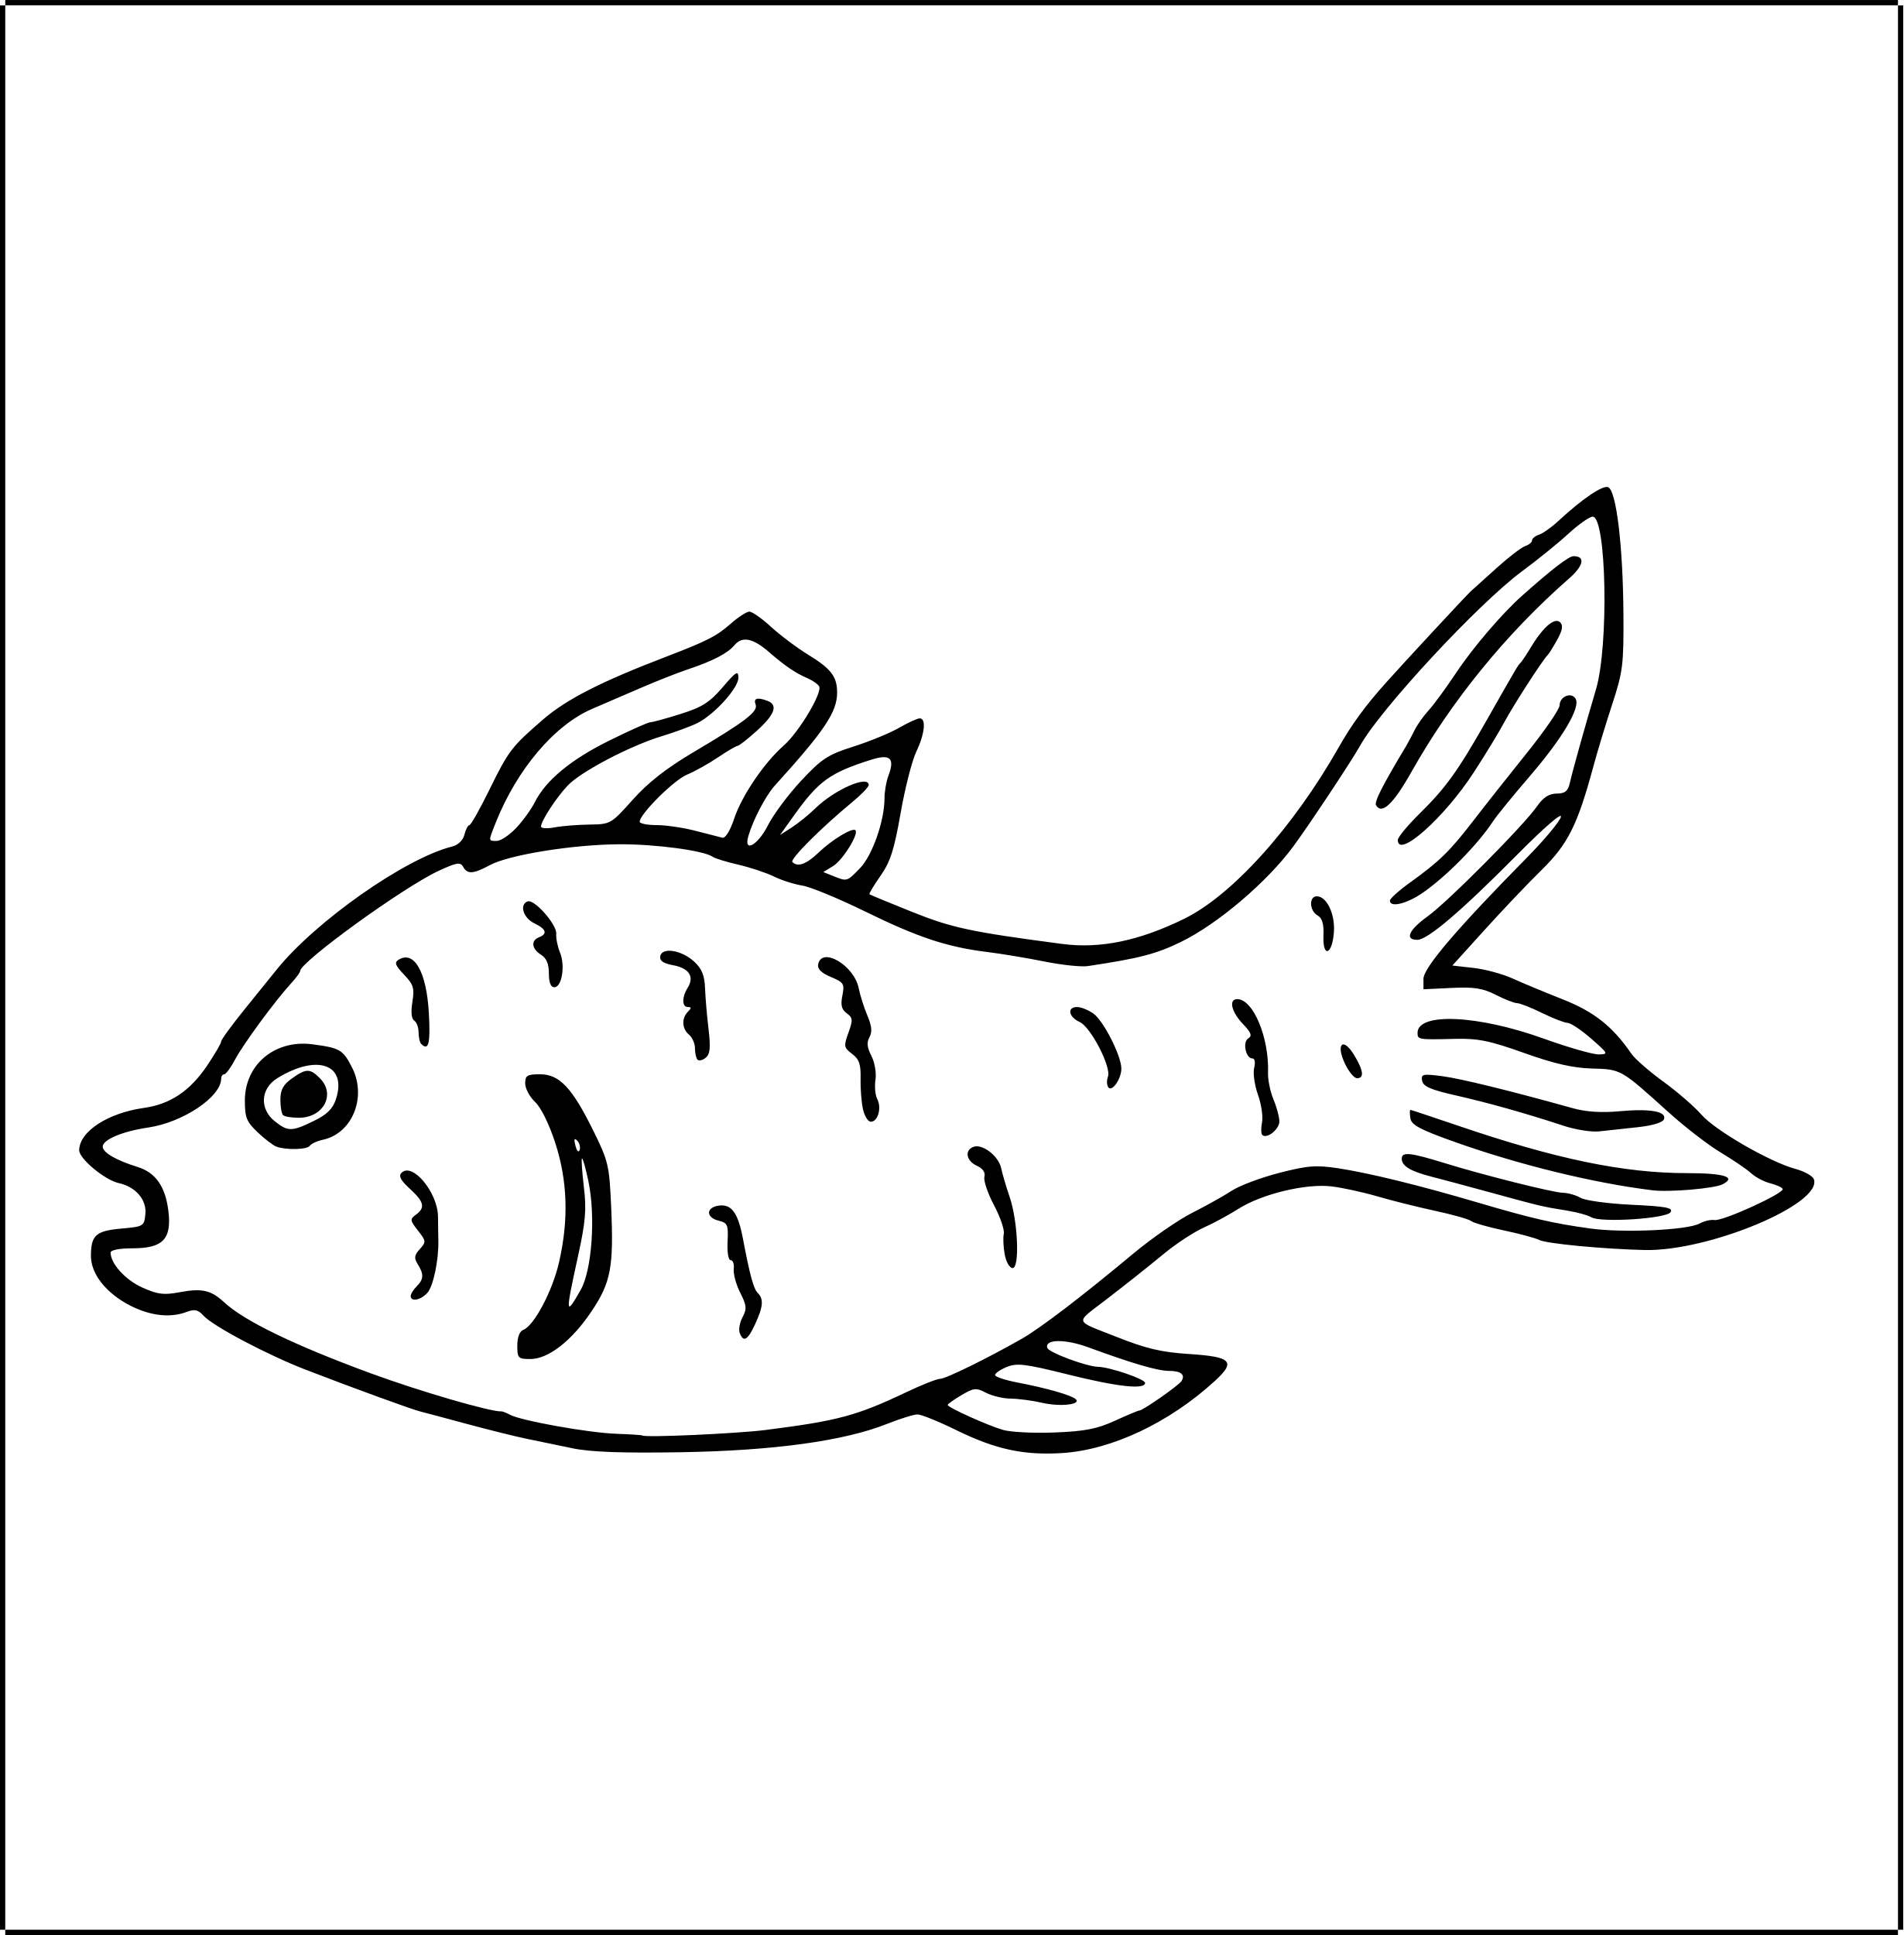
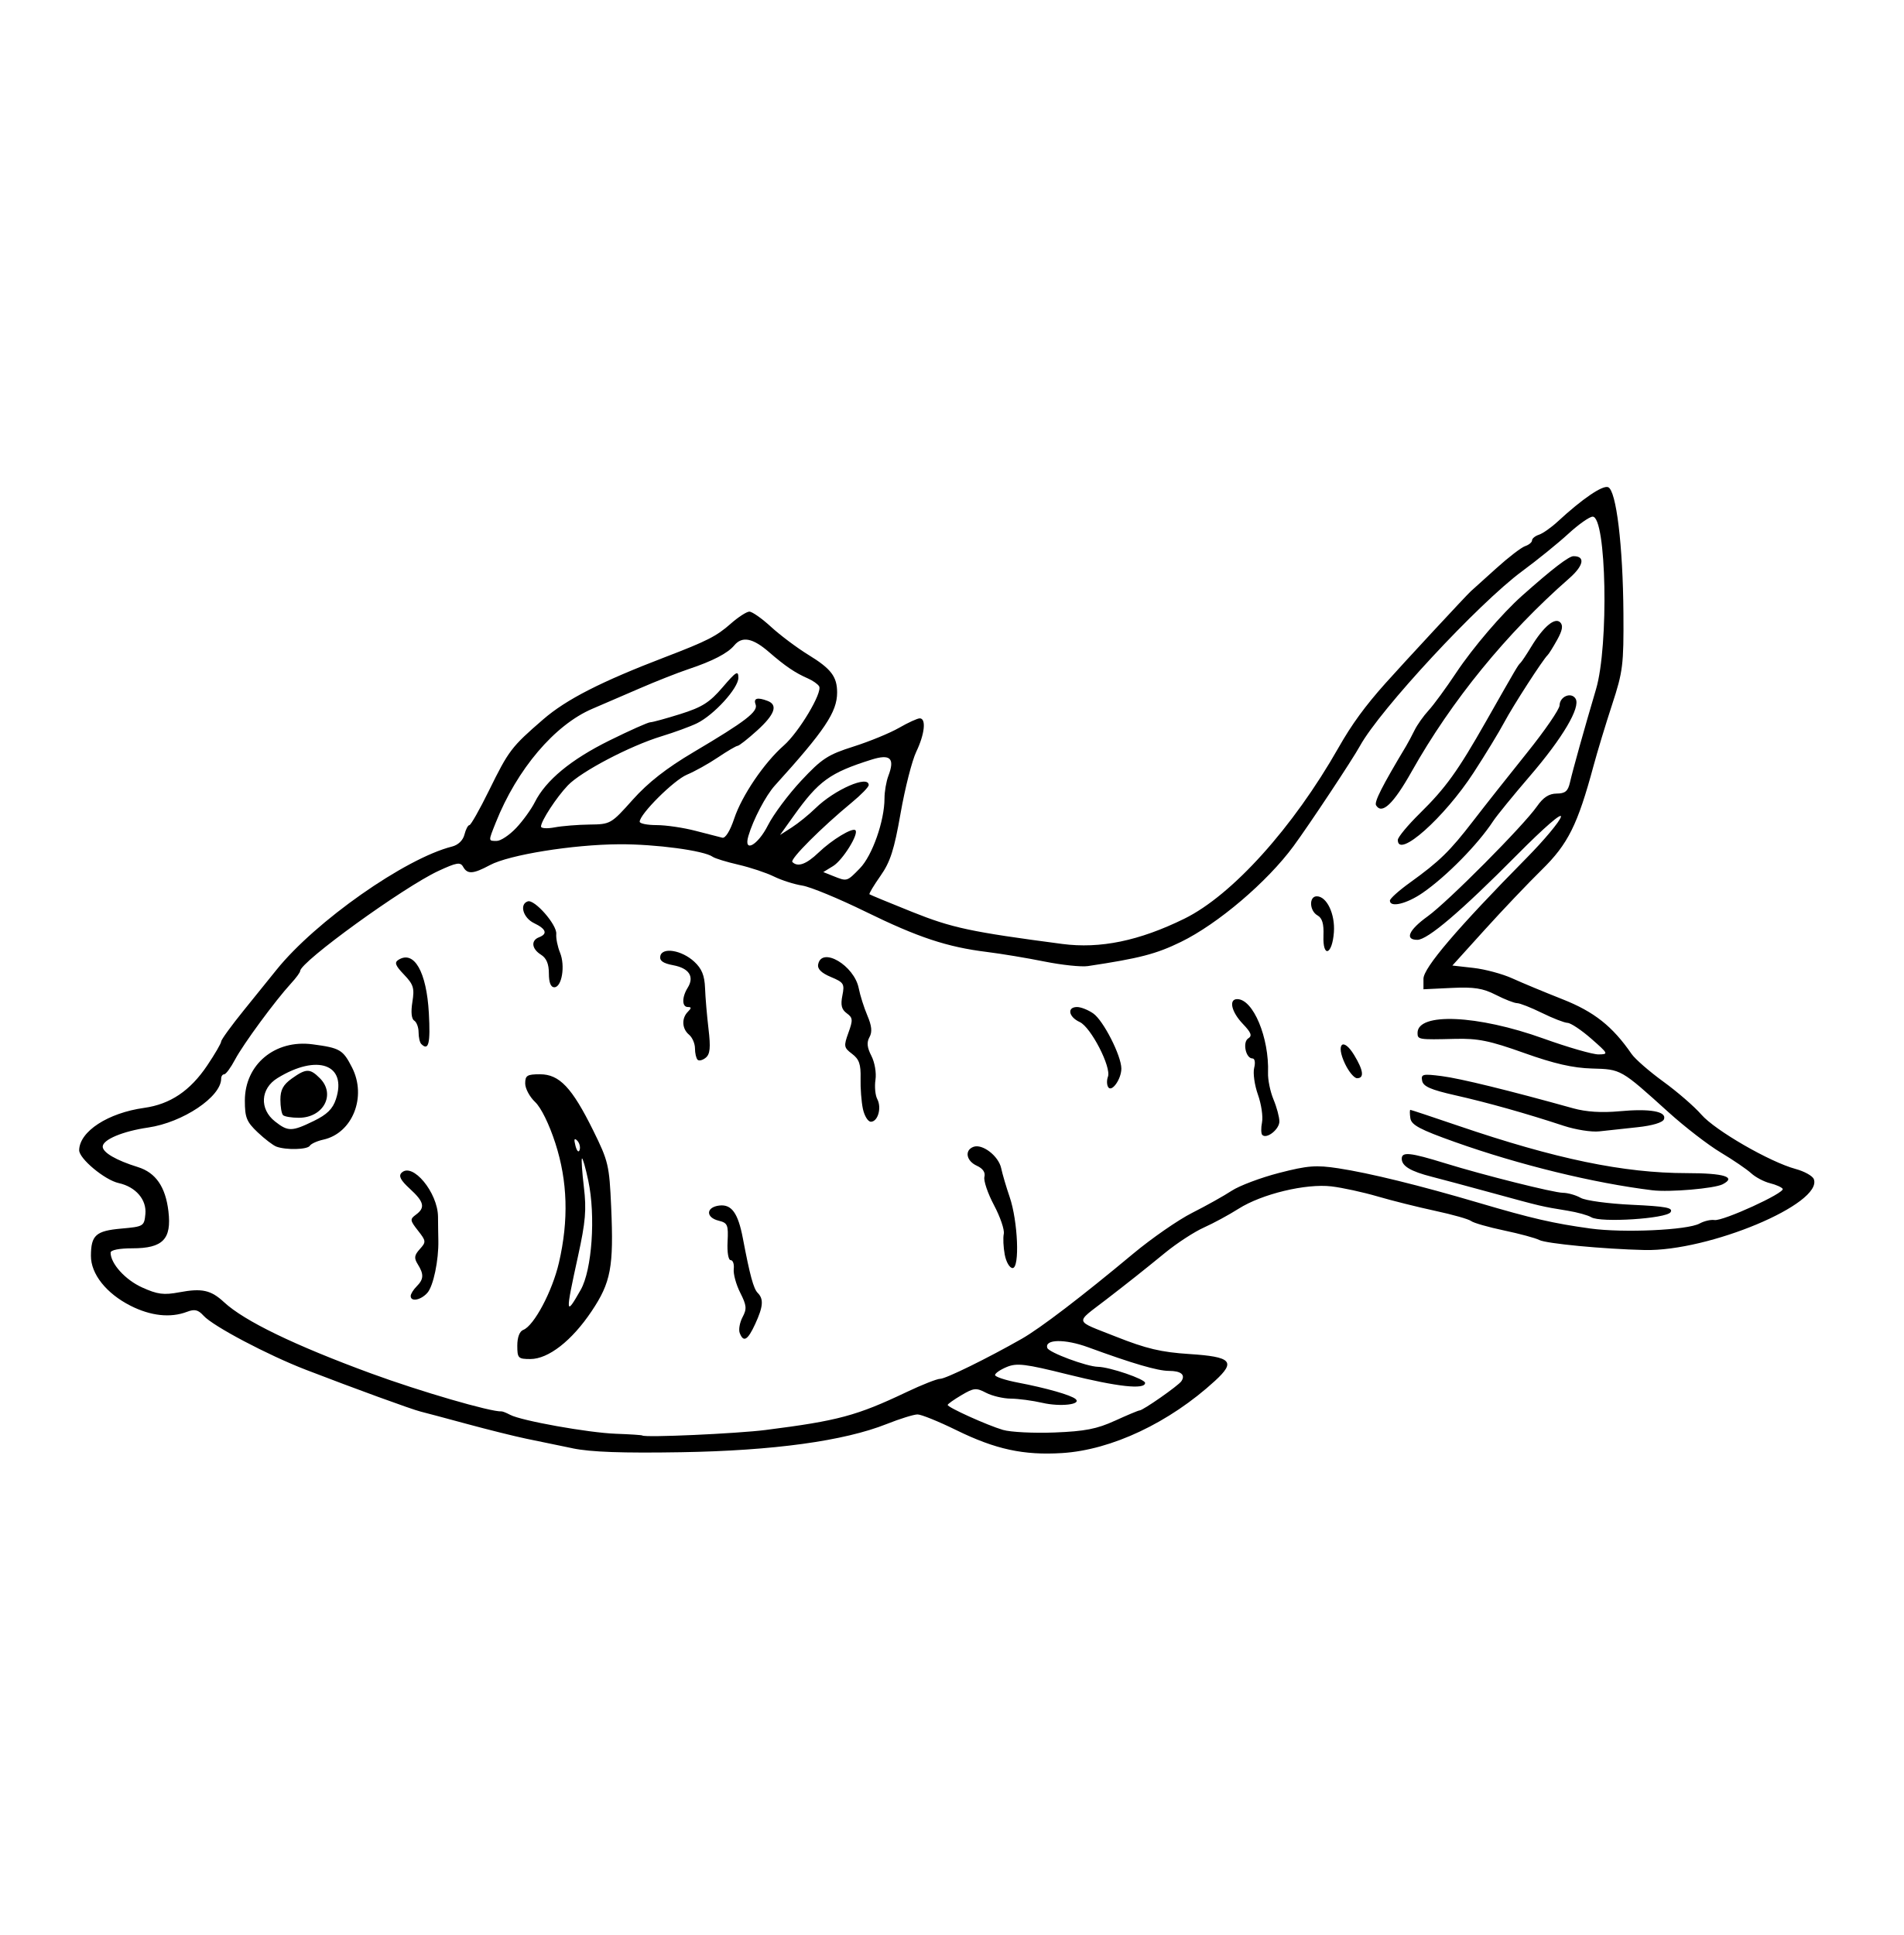
<svg xmlns="http://www.w3.org/2000/svg" width="61.221mm" height="62.241mm" viewBox="0 0 61.221 62.241" version="1.1" id="svg1" xml:space="preserve">
  <defs id="defs1" />
  <g id="layer1" transform="translate(1472.671,3650.721)">
-     <path id="path936" d="m -1472.502,-3650.551 h 60.882 v -0.169 h -60.882 z" style="fill:#000000;fill-opacity:1;fill-rule:evenodd;stroke:none;stroke-width:0.353" />
-     <path id="path941-9" d="m -1472.671,-3588.649 h 0.169 v -61.898 h -0.169 z" style="fill:#000000;fill-opacity:1;fill-rule:evenodd;stroke:none;stroke-width:0.353" />
-     <path id="path942" d="m -1411.619,-3588.649 h 0.169 v -61.898 h -0.169 z" style="fill:#000000;fill-opacity:1;fill-rule:evenodd;stroke:none;stroke-width:0.353" />
-     <path id="path952" d="m -1472.502,-3588.48 h 60.882 v -0.169 h -60.882 z" style="fill:#000000;fill-opacity:1;fill-rule:evenodd;stroke:none;stroke-width:0.353" />
    <g id="g990" transform="matrix(0.2645833,0,0,0.2645833,-4129.255,-3666.379)">
      <path style="fill:#000000" d="m 10110.244,235.25 c -1.716,-0.354 -4.256,-0.879 -5.644,-1.167 -1.389,-0.288 -4.629,-1.095 -7.201,-1.792 -2.572,-0.698 -5.108,-1.374 -5.636,-1.504 -1.058,-0.26 -7.944,-2.769 -13.921,-5.073 -4.653,-1.794 -11.314,-5.311 -12.459,-6.579 -0.661,-0.731 -1.084,-0.831 -2.02,-0.474 -2.007,0.764 -4.409,0.504 -6.868,-0.744 -2.94,-1.492 -4.817,-3.859 -4.807,-6.062 0.01,-2.512 0.596,-3.037 3.691,-3.313 2.71,-0.242 2.786,-0.287 2.929,-1.767 0.17,-1.751 -1.174,-3.31 -3.246,-3.766 -1.697,-0.373 -4.826,-2.983 -4.804,-4.006 0.05,-2.28 3.497,-4.522 7.903,-5.137 3.168,-0.442 5.593,-2.073 7.666,-5.156 0.932,-1.386 1.695,-2.697 1.695,-2.913 0,-0.216 1.242,-1.928 2.76,-3.804 1.518,-1.876 3.299,-4.082 3.959,-4.903 4.746,-5.906 15.647,-13.561 21.354,-14.995 0.742,-0.187 1.329,-0.754 1.504,-1.455 0.159,-0.632 0.429,-1.149 0.602,-1.149 0.172,0 1.245,-1.893 2.383,-4.207 2.404,-4.888 2.714,-5.295 6.6,-8.657 2.802,-2.424 7.034,-4.584 14.841,-7.573 5.06,-1.938 6.223,-2.53 7.93,-4.036 0.918,-0.811 1.945,-1.478 2.281,-1.482 0.336,-0.004 1.524,0.83 2.64,1.855 1.116,1.024 3.167,2.559 4.557,3.412 2.745,1.682 3.473,2.64 3.473,4.57 0,2.364 -1.507,4.616 -7.572,11.309 -1.1,1.214 -2.632,4.134 -3.217,6.133 -0.617,2.108 1.14,1.145 2.379,-1.303 0.663,-1.312 2.481,-3.75 4.04,-5.419 2.512,-2.689 3.236,-3.162 6.362,-4.154 1.941,-0.616 4.431,-1.639 5.534,-2.274 1.103,-0.635 2.237,-1.154 2.52,-1.154 0.805,0 0.606,1.911 -0.423,4.055 -0.516,1.075 -1.373,4.438 -1.905,7.473 -0.782,4.461 -1.251,5.922 -2.45,7.626 -0.815,1.159 -1.416,2.164 -1.335,2.233 0.08,0.069 2.415,1.034 5.187,2.145 4.86,1.947 7.122,2.429 18.241,3.893 4.62,0.608 9.364,-0.372 14.854,-3.068 5.815,-2.856 13.225,-11.079 18.748,-20.804 1.605,-2.826 3.215,-5.034 5.695,-7.812 2.222,-2.489 9.914,-10.78 10.386,-11.195 0.264,-0.232 1.668,-1.497 3.12,-2.811 1.453,-1.314 3.019,-2.517 3.481,-2.672 0.462,-0.156 0.84,-0.47 0.84,-0.699 0,-0.229 0.378,-0.538 0.84,-0.688 0.462,-0.149 1.488,-0.87 2.28,-1.602 2.991,-2.763 5.449,-4.439 6.129,-4.178 0.99,0.381 1.805,7.104 1.861,15.362 0.04,6.226 -0.06,7.056 -1.373,11.059 -0.78,2.38 -1.797,5.734 -2.261,7.453 -1.937,7.179 -3.094,9.502 -6.298,12.646 -1.672,1.639 -4.799,4.928 -6.951,7.308 l -3.913,4.327 2.563,0.289 c 1.409,0.159 3.535,0.731 4.723,1.272 1.188,0.541 3.931,1.681 6.097,2.535 3.846,1.516 6.082,3.285 8.401,6.649 0.428,0.621 2.165,2.135 3.861,3.366 1.696,1.231 3.777,3.034 4.625,4.009 1.676,1.927 8.331,5.767 11.451,6.609 1.071,0.289 2.07,0.845 2.22,1.235 1.142,2.981 -12.749,8.801 -20.575,8.621 -5.003,-0.115 -11.969,-0.78 -12.809,-1.222 -0.444,-0.234 -2.372,-0.756 -4.284,-1.158 -1.912,-0.403 -3.708,-0.917 -3.992,-1.144 -0.284,-0.226 -2.244,-0.782 -4.356,-1.236 -2.112,-0.454 -5.273,-1.244 -7.025,-1.757 -1.751,-0.513 -4.271,-1.061 -5.598,-1.219 -3.108,-0.369 -8.464,0.921 -11.296,2.719 -1.165,0.74 -3.064,1.768 -4.221,2.285 -1.156,0.517 -3.267,1.892 -4.691,3.055 -2.641,2.158 -4.439,3.584 -7.212,5.722 -3.807,2.934 -3.939,2.443 1.204,4.483 3.698,1.467 5.505,1.895 8.94,2.117 5.129,0.333 5.678,0.907 3.117,3.257 -5.544,5.087 -12.579,8.409 -18.596,8.782 -4.686,0.29 -8.102,-0.452 -12.878,-2.797 -2.127,-1.044 -4.238,-1.899 -4.69,-1.899 -0.452,0 -2.135,0.522 -3.74,1.161 -5.202,2.069 -13.765,3.245 -24.999,3.433 -7.137,0.119 -10.992,-0.019 -13.201,-0.475 z m 23.521,-2.232 c 8.743,-1.11 11.041,-1.729 17.077,-4.599 1.868,-0.888 3.71,-1.615 4.094,-1.615 0.673,0 5.708,-2.469 9.908,-4.859 2.258,-1.285 7.3,-5.135 13.543,-10.341 2.256,-1.881 5.491,-4.122 7.189,-4.979 1.698,-0.857 3.858,-2.065 4.8,-2.683 0.942,-0.618 3.535,-1.594 5.763,-2.168 3.476,-0.896 4.497,-0.975 7.2,-0.562 3.787,0.578 9.915,2.084 17.071,4.196 6.447,1.902 9.054,2.502 13.561,3.124 4.022,0.555 11.833,0.199 13.287,-0.606 0.547,-0.303 1.364,-0.494 1.816,-0.424 1.026,0.157 8.589,-3.304 8.288,-3.792 -0.121,-0.196 -0.817,-0.505 -1.545,-0.686 -0.729,-0.181 -1.757,-0.725 -2.285,-1.209 -0.528,-0.484 -2.197,-1.621 -3.708,-2.526 -1.512,-0.905 -4.354,-3.097 -6.317,-4.871 -5.848,-5.284 -5.769,-5.239 -9.337,-5.337 -2.311,-0.064 -4.598,-0.588 -8.239,-1.888 -4.194,-1.497 -5.605,-1.785 -8.401,-1.716 -4.451,0.11 -4.56,0.093 -4.56,-0.724 0,-2.514 7.301,-2.192 15.281,0.674 2.992,1.075 6.016,1.947 6.72,1.939 1.242,-0.014 1.215,-0.071 -0.88,-1.909 -1.188,-1.042 -2.484,-1.908 -2.88,-1.924 -0.396,-0.016 -1.8,-0.562 -3.12,-1.212 -1.32,-0.65 -2.679,-1.185 -3.02,-1.187 -0.34,-0.002 -1.503,-0.456 -2.584,-1.009 -1.576,-0.805 -2.643,-0.972 -5.381,-0.841 l -3.416,0.163 v -1.278 c 0,-1.327 4.118,-6.15 12.54,-14.688 2.145,-2.174 4.022,-4.421 4.171,-4.992 0.161,-0.614 -2.026,1.278 -5.34,4.621 -6.806,6.866 -10.867,10.327 -12.116,10.327 -1.573,0 -1.047,-1.199 1.251,-2.852 2.454,-1.765 11.654,-11.022 13.303,-13.385 0.756,-1.084 1.457,-1.539 2.383,-1.544 1.034,-0.007 1.374,-0.288 1.613,-1.331 0.349,-1.528 1.764,-6.593 3.174,-11.355 1.57,-5.305 1.267,-20.98 -0.406,-20.98 -0.381,0 -1.71,0.934 -2.953,2.076 -1.242,1.142 -3.771,3.191 -5.619,4.553 -5.296,3.905 -17.304,16.841 -19.723,21.248 -0.912,1.661 -6.163,9.581 -8.08,12.186 -3.2,4.351 -9.199,9.452 -13.686,11.639 -3.013,1.469 -5.014,1.989 -11.314,2.937 -0.792,0.119 -3.169,-0.131 -5.281,-0.556 -2.112,-0.425 -5.244,-0.946 -6.96,-1.158 -4.872,-0.602 -8.402,-1.772 -14.792,-4.903 -3.252,-1.594 -6.708,-3.02 -7.681,-3.171 -0.972,-0.151 -2.525,-0.646 -3.449,-1.101 -0.924,-0.455 -2.868,-1.102 -4.32,-1.437 -1.452,-0.335 -2.856,-0.766 -3.12,-0.958 -1.045,-0.759 -6.965,-1.553 -11.387,-1.526 -5.63,0.034 -13.377,1.284 -15.704,2.533 -2.04,1.095 -2.736,1.139 -3.257,0.205 -0.335,-0.599 -0.788,-0.523 -2.997,0.501 -4.247,1.971 -16.818,11.071 -16.818,12.174 0,0.165 -0.495,0.84 -1.101,1.498 -1.915,2.083 -5.823,7.397 -6.808,9.26 -0.523,0.987 -1.117,1.794 -1.321,1.794 -0.204,0 -0.37,0.237 -0.37,0.527 0,2.211 -4.66,5.331 -8.881,5.946 -3.092,0.451 -5.52,1.471 -5.52,2.32 0,0.716 1.635,1.667 4.269,2.484 2.174,0.674 3.368,2.399 3.72,5.378 0.402,3.396 -0.676,4.501 -4.389,4.501 -1.594,0 -2.64,0.209 -2.64,0.527 0,1.333 1.784,3.304 3.828,4.229 1.87,0.846 2.625,0.945 4.526,0.589 2.75,-0.515 3.844,-0.273 5.432,1.201 2.463,2.287 8.559,5.24 17.896,8.67 5.925,2.177 14.592,4.699 15.841,4.609 0.132,-0.009 0.605,0.179 1.052,0.418 1.34,0.718 9.526,2.184 12.857,2.302 1.711,0.061 3.155,0.155 3.209,0.21 0.279,0.279 11.496,-0.225 15.043,-0.675 z m -30.241,-10.25 c 0,-1.008 0.275,-1.737 0.721,-1.909 1.312,-0.504 3.533,-4.685 4.341,-8.172 1.2,-5.176 1.058,-9.903 -0.434,-14.521 -0.75,-2.321 -1.737,-4.331 -2.46,-5.012 -0.665,-0.625 -1.208,-1.64 -1.208,-2.255 0,-0.972 0.236,-1.118 1.801,-1.118 2.357,0 3.887,1.615 6.461,6.822 1.851,3.743 1.966,4.231 2.19,9.318 0.321,7.294 -0.03,9.165 -2.387,12.68 -2.4,3.581 -5.246,5.799 -7.44,5.799 -1.482,0 -1.585,-0.106 -1.585,-1.631 z m 7.71,-6.783 c 1.373,-2.417 1.829,-8.978 0.922,-13.261 -0.334,-1.579 -0.682,-2.796 -0.772,-2.706 -0.09,0.09 0.02,1.658 0.235,3.483 0.328,2.731 0.202,4.215 -0.711,8.382 -1.558,7.108 -1.536,7.378 0.326,4.102 z m -0.429,-18.142 c -0.356,-0.357 -0.419,-0.169 -0.21,0.631 0.17,0.65 0.387,0.868 0.507,0.508 0.116,-0.347 -0.02,-0.859 -0.297,-1.139 z m 19.761,23.398 c -0.158,-0.414 0,-1.283 0.341,-1.931 0.541,-1.013 0.501,-1.428 -0.281,-2.973 -0.501,-0.987 -0.855,-2.282 -0.788,-2.877 0.07,-0.595 -0.1,-1.082 -0.371,-1.082 -0.286,0 -0.445,-0.951 -0.378,-2.251 0.105,-2.045 0,-2.278 -1.084,-2.546 -1.606,-0.395 -1.546,-1.654 0.09,-1.843 1.486,-0.172 2.272,0.927 2.854,3.995 0.856,4.503 1.295,6.119 1.801,6.626 0.746,0.748 0.674,1.658 -0.303,3.782 -0.909,1.978 -1.426,2.28 -1.879,1.099 z m -40.003,-4.501 c 0,-0.246 0.324,-0.771 0.72,-1.168 0.871,-0.873 0.903,-1.472 0.141,-2.693 -0.473,-0.758 -0.427,-1.095 0.248,-1.843 0.784,-0.868 0.773,-0.982 -0.227,-2.255 -0.972,-1.238 -0.991,-1.386 -0.247,-1.93 1.166,-0.854 1.001,-1.561 -0.736,-3.15 -1.124,-1.028 -1.398,-1.554 -1.012,-1.941 1.323,-1.325 4.408,2.39 4.435,5.342 0,0.918 0.03,2.21 0.04,2.871 0.05,2.421 -0.605,5.551 -1.328,6.371 -0.791,0.896 -2.034,1.138 -2.034,0.395 z m 72.221,-5.035 c -0.168,-0.899 -0.22,-2.035 -0.116,-2.524 0.105,-0.489 -0.432,-2.06 -1.191,-3.491 -0.76,-1.431 -1.284,-2.977 -1.164,-3.435 0.141,-0.541 -0.184,-1.017 -0.924,-1.355 -1.284,-0.586 -1.518,-1.87 -0.418,-2.293 1.084,-0.417 3.063,1.103 3.382,2.598 0.154,0.724 0.615,2.29 1.024,3.48 1.008,2.934 1.249,8.655 0.364,8.655 -0.36,0 -0.787,-0.731 -0.957,-1.635 z m 71.307,-4.542 c -0.396,-0.245 -1.692,-0.604 -2.88,-0.797 -3.17,-0.515 -3.13,-0.506 -9.121,-2.144 -3.036,-0.83 -6.358,-1.722 -7.382,-1.982 -2.575,-0.653 -3.658,-1.303 -3.658,-2.194 0,-0.869 1.018,-0.762 5.28,0.555 4.682,1.447 13.168,3.575 14.312,3.589 0.612,0.008 1.584,0.284 2.161,0.615 0.576,0.331 3.363,0.709 6.193,0.841 4.194,0.196 5.07,0.362 4.737,0.899 -0.491,0.791 -8.53,1.306 -9.642,0.617 z m 7.441,-3.278 c -7.14,-0.875 -16.196,-3.087 -24.002,-5.864 -4.269,-1.518 -5.31,-2.073 -5.434,-2.896 -0.08,-0.56 -0.08,-1.017 0,-1.017 0.09,0 2.691,0.865 5.792,1.922 11.898,4.057 20.14,5.766 27.814,5.769 4.551,0.002 6.072,0.474 4.362,1.355 -1.002,0.517 -6.462,0.984 -8.533,0.73 z m -167.29,-5.306 c -0.396,-0.144 -1.422,-0.926 -2.28,-1.739 -1.352,-1.281 -1.56,-1.796 -1.56,-3.862 0,-4.394 3.671,-7.444 8.231,-6.839 3.342,0.444 3.696,0.652 4.802,2.823 1.816,3.565 0.05,7.986 -3.495,8.766 -0.752,0.165 -1.49,0.5 -1.641,0.745 -0.292,0.473 -2.861,0.541 -4.057,0.106 z m 4.541,-3.121 c 1.605,-0.781 2.301,-1.464 2.687,-2.637 1.396,-4.237 -2.257,-5.559 -7.108,-2.572 -2.07,1.274 -2.209,3.759 -0.295,5.267 1.586,1.25 2.041,1.244 4.716,-0.058 z m -3.741,-0.709 c -0.176,-0.176 -0.32,-1.027 -0.32,-1.89 0,-1.184 0.343,-1.814 1.394,-2.564 1.734,-1.236 2.2,-1.241 3.406,-0.033 1.955,1.958 0.437,4.808 -2.56,4.808 -0.88,0 -1.744,-0.144 -1.92,-0.321 z m 119.053,2.41 c -0.154,-0.154 -0.169,-0.85 -0.03,-1.546 0.135,-0.696 -0.09,-2.208 -0.5,-3.359 -0.41,-1.152 -0.615,-2.612 -0.457,-3.245 0.166,-0.662 0.08,-1.152 -0.211,-1.152 -0.817,0 -1.228,-1.993 -0.504,-2.441 0.5,-0.309 0.351,-0.703 -0.669,-1.769 -1.389,-1.453 -1.738,-3.002 -0.675,-3.002 1.939,0 3.895,4.682 3.745,8.966 -0.03,0.833 0.269,2.286 0.663,3.23 0.394,0.944 0.716,2.148 0.716,2.676 0,0.956 -1.541,2.175 -2.074,1.641 z m 36.636,-1.117 c -4.558,-1.503 -9.222,-2.815 -13.197,-3.712 -2.954,-0.667 -3.875,-1.072 -4.005,-1.759 -0.154,-0.811 0.06,-0.863 2.396,-0.565 2.241,0.287 8.124,1.728 15.973,3.914 1.564,0.436 3.46,0.557 5.591,0.359 3.75,-0.349 5.804,0.018 5.439,0.972 -0.153,0.399 -1.404,0.775 -3.224,0.968 -1.635,0.173 -3.729,0.4 -4.653,0.504 -0.924,0.104 -2.868,-0.202 -4.32,-0.681 z m -85.191,-2.055 c -0.184,-0.859 -0.311,-2.531 -0.282,-3.715 0.04,-1.708 -0.171,-2.321 -1.029,-2.969 -1.009,-0.763 -1.039,-0.935 -0.449,-2.571 0.564,-1.561 0.542,-1.821 -0.205,-2.367 -0.631,-0.462 -0.762,-0.995 -0.53,-2.156 0.284,-1.423 0.176,-1.597 -1.397,-2.255 -1.156,-0.484 -1.655,-0.977 -1.548,-1.53 0.426,-2.216 4.395,0.125 4.936,2.912 0.166,0.852 0.637,2.339 1.047,3.304 0.538,1.266 0.609,1.998 0.256,2.63 -0.354,0.633 -0.289,1.262 0.234,2.276 0.404,0.783 0.623,2.062 0.496,2.9 -0.125,0.824 -0.03,1.886 0.221,2.359 0.555,1.061 0.07,2.746 -0.782,2.746 -0.348,0 -0.784,-0.703 -0.968,-1.563 z m 29.819,-2.648 c -0.173,-0.281 -0.186,-0.846 -0.03,-1.256 0.441,-1.152 -2.074,-6.035 -3.427,-6.652 -1.362,-0.622 -1.575,-1.825 -0.322,-1.825 0.469,0 1.356,0.353 1.971,0.785 1.229,0.862 3.404,5.131 3.411,6.696 0,1.28 -1.178,2.942 -1.604,2.252 z m 28.794,-2.831 c -1.152,-2.418 -0.25,-3.298 1.103,-1.076 1.141,1.875 1.263,2.829 0.362,2.829 -0.347,0 -1.006,-0.789 -1.465,-1.753 z m -78.712,-0.495 c -0.174,-0.174 -0.316,-0.795 -0.316,-1.379 0,-0.585 -0.324,-1.332 -0.72,-1.662 -0.867,-0.721 -0.933,-1.998 -0.144,-2.789 0.448,-0.449 0.448,-0.577 0,-0.577 -0.732,0 -0.742,-1.19 -0.02,-2.347 0.836,-1.342 0.175,-2.37 -1.755,-2.733 -1.247,-0.234 -1.687,-0.544 -1.577,-1.108 0.22,-1.126 2.615,-0.731 4.136,0.682 0.91,0.845 1.246,1.67 1.304,3.202 0.04,1.135 0.233,3.376 0.423,4.98 0.268,2.255 0.192,3.044 -0.334,3.482 -0.375,0.311 -0.824,0.424 -0.997,0.25 z m -33.598,-1.919 c -0.176,-0.176 -0.32,-0.813 -0.32,-1.414 0,-0.601 -0.239,-1.242 -0.532,-1.423 -0.335,-0.207 -0.417,-1.047 -0.222,-2.267 0.269,-1.687 0.137,-2.118 -1.02,-3.328 -1.063,-1.111 -1.195,-1.473 -0.661,-1.803 1.898,-1.175 3.405,1.477 3.683,6.48 0.206,3.705 -0.03,4.656 -0.928,3.755 z m 15.521,-8.57 c 0,-1.158 -0.298,-1.865 -0.96,-2.279 -1.136,-0.71 -1.251,-1.73 -0.24,-2.119 1.08,-0.415 0.873,-1.01 -0.6,-1.717 -1.334,-0.64 -1.814,-2.299 -0.767,-2.648 0.825,-0.276 3.559,2.843 3.464,3.951 -0.05,0.529 0.161,1.557 0.458,2.284 0.653,1.596 0.221,4.207 -0.695,4.207 -0.434,0 -0.66,-0.575 -0.66,-1.679 z m 94.168,-4.588 c 0.06,-1.444 -0.149,-2.146 -0.722,-2.467 -0.99,-0.555 -1.06,-2.324 -0.09,-2.324 1.216,0 2.243,2.157 2.081,4.371 -0.203,2.773 -1.374,3.162 -1.267,0.421 z m 8.078,-4.266 c 0,-0.24 1.087,-1.218 2.417,-2.175 3.614,-2.601 4.866,-3.822 7.712,-7.52 1.425,-1.852 4.368,-5.577 6.54,-8.278 2.171,-2.701 3.953,-5.297 3.96,-5.768 0.02,-1.079 1.417,-1.661 1.944,-0.808 0.639,1.037 -1.563,4.766 -5.557,9.409 -2.022,2.352 -4.031,4.816 -4.464,5.478 -1.845,2.817 -5.672,6.711 -8.559,8.709 -1.949,1.349 -3.993,1.836 -3.993,0.953 z m 0.963,-7.377 c 0,-0.331 1.211,-1.791 2.689,-3.245 3.14,-3.091 4.593,-5.111 8.038,-11.176 3.729,-6.565 3.887,-6.833 4.176,-7.095 0.146,-0.132 0.733,-1.012 1.305,-1.955 1.484,-2.449 2.885,-3.631 3.534,-2.981 0.375,0.376 0.271,0.973 -0.371,2.128 -0.491,0.883 -1.009,1.714 -1.152,1.846 -0.571,0.531 -4.196,6.145 -5.278,8.174 -0.634,1.19 -2.308,3.94 -3.72,6.111 -3.582,5.51 -9.232,10.53 -9.221,8.193 z m -2.644,-4.208 c -0.248,-0.403 0.739,-2.352 3.655,-7.211 0.238,-0.397 0.699,-1.262 1.025,-1.923 0.326,-0.661 1.093,-1.743 1.703,-2.404 0.611,-0.661 2.117,-2.717 3.347,-4.568 2.038,-3.065 5.586,-7.213 8.032,-9.387 3.651,-3.246 5.668,-4.797 6.241,-4.797 1.469,0 1.241,1.153 -0.537,2.71 -7.618,6.672 -14.285,14.848 -19.145,23.481 -2.217,3.938 -3.607,5.256 -4.321,4.099 z m -31.745,74.816 c 1.503,-0.688 2.849,-1.252 2.992,-1.252 0.411,0 4.717,-3.01 5.081,-3.551 0.526,-0.785 -0.04,-1.257 -1.514,-1.257 -1.366,0 -4.438,-0.898 -9.815,-2.87 -2.827,-1.037 -5.327,-0.995 -4.968,0.082 0.184,0.553 4.793,2.268 6.161,2.293 1.426,0.026 5.727,1.494 5.727,1.955 0,0.846 -3.361,0.478 -9.412,-1.031 -5.161,-1.287 -6.184,-1.411 -7.408,-0.903 -0.782,0.324 -1.421,0.764 -1.421,0.978 0,0.214 1.242,0.626 2.76,0.916 3.457,0.66 6.469,1.518 7.03,2.002 0.774,0.668 -1.854,0.967 -4.045,0.461 -1.18,-0.272 -2.901,-0.502 -3.825,-0.51 -0.924,-0.008 -2.279,-0.328 -3.011,-0.71 -1.207,-0.631 -1.487,-0.604 -3,0.291 -0.918,0.542 -1.669,1.076 -1.669,1.185 0,0.301 4.81,2.474 6.72,3.036 0.924,0.272 3.751,0.413 6.283,0.314 3.683,-0.144 5.148,-0.43 7.334,-1.432 z m -31.008,-67.16 c 1.505,-1.542 2.99,-5.762 2.99,-8.497 0,-0.825 0.21,-2.053 0.467,-2.729 0.82,-2.16 0.247,-2.709 -2.065,-1.98 -5.039,1.589 -6.398,2.571 -9.433,6.818 l -1.671,2.338 1.431,-0.919 c 0.787,-0.505 2.079,-1.552 2.871,-2.326 2.34,-2.287 6.48,-4.091 6.48,-2.823 0,0.233 -0.918,1.179 -2.04,2.104 -3.697,3.047 -7.568,6.921 -7.241,7.248 0.655,0.656 1.694,0.282 3.187,-1.148 1.633,-1.565 4.121,-3.071 4.479,-2.712 0.441,0.442 -1.547,3.637 -2.705,4.348 l -1.2,0.737 1.2,0.48 c 1.701,0.68 1.658,0.693 3.25,-0.939 z m -41.8,-4.891 c 0.814,-0.859 1.84,-2.277 2.279,-3.15 1.342,-2.666 4.396,-5.188 9.085,-7.504 2.459,-1.214 4.685,-2.208 4.947,-2.208 0.262,0 1.917,-0.453 3.678,-1.007 2.632,-0.828 3.543,-1.405 5.118,-3.245 1.646,-1.923 1.916,-2.086 1.919,-1.158 0,1.264 -2.957,4.515 -5.037,5.533 -0.792,0.387 -2.736,1.1 -4.32,1.583 -3.836,1.171 -9.768,4.282 -11.376,5.967 -1.389,1.456 -3.26,4.324 -3.263,5.002 0,0.228 0.745,0.274 1.657,0.102 0.913,-0.171 2.822,-0.326 4.243,-0.343 2.549,-0.03 2.62,-0.071 5.252,-3.019 1.866,-2.089 4.09,-3.829 7.397,-5.787 6.337,-3.751 7.873,-4.933 7.54,-5.802 -0.289,-0.754 0.222,-0.899 1.471,-0.419 1.273,0.489 0.859,1.651 -1.281,3.59 -1.122,1.017 -2.191,1.858 -2.376,1.868 -0.185,0.011 -1.265,0.645 -2.4,1.41 -1.135,0.765 -2.83,1.709 -3.766,2.098 -1.588,0.661 -5.739,4.794 -5.739,5.715 0,0.227 0.927,0.413 2.06,0.413 1.132,0 3.255,0.312 4.716,0.693 1.462,0.381 2.935,0.76 3.273,0.841 0.37,0.089 0.945,-0.838 1.438,-2.318 0.933,-2.802 3.634,-6.785 6.026,-8.889 1.859,-1.635 4.747,-6.477 4.298,-7.206 -0.166,-0.269 -0.768,-0.692 -1.336,-0.94 -1.568,-0.683 -2.774,-1.499 -4.755,-3.217 -1.978,-1.716 -3.269,-1.963 -4.225,-0.81 -0.792,0.955 -2.63,1.908 -5.577,2.89 -1.274,0.425 -3.937,1.475 -5.918,2.334 -1.98,0.859 -4.569,1.975 -5.754,2.48 -4.586,1.955 -9.164,7.35 -11.746,13.839 -0.916,2.303 -0.921,2.225 0.125,2.225 0.477,0 1.532,-0.703 2.347,-1.563 z" id="path1" />
    </g>
  </g>
</svg>
